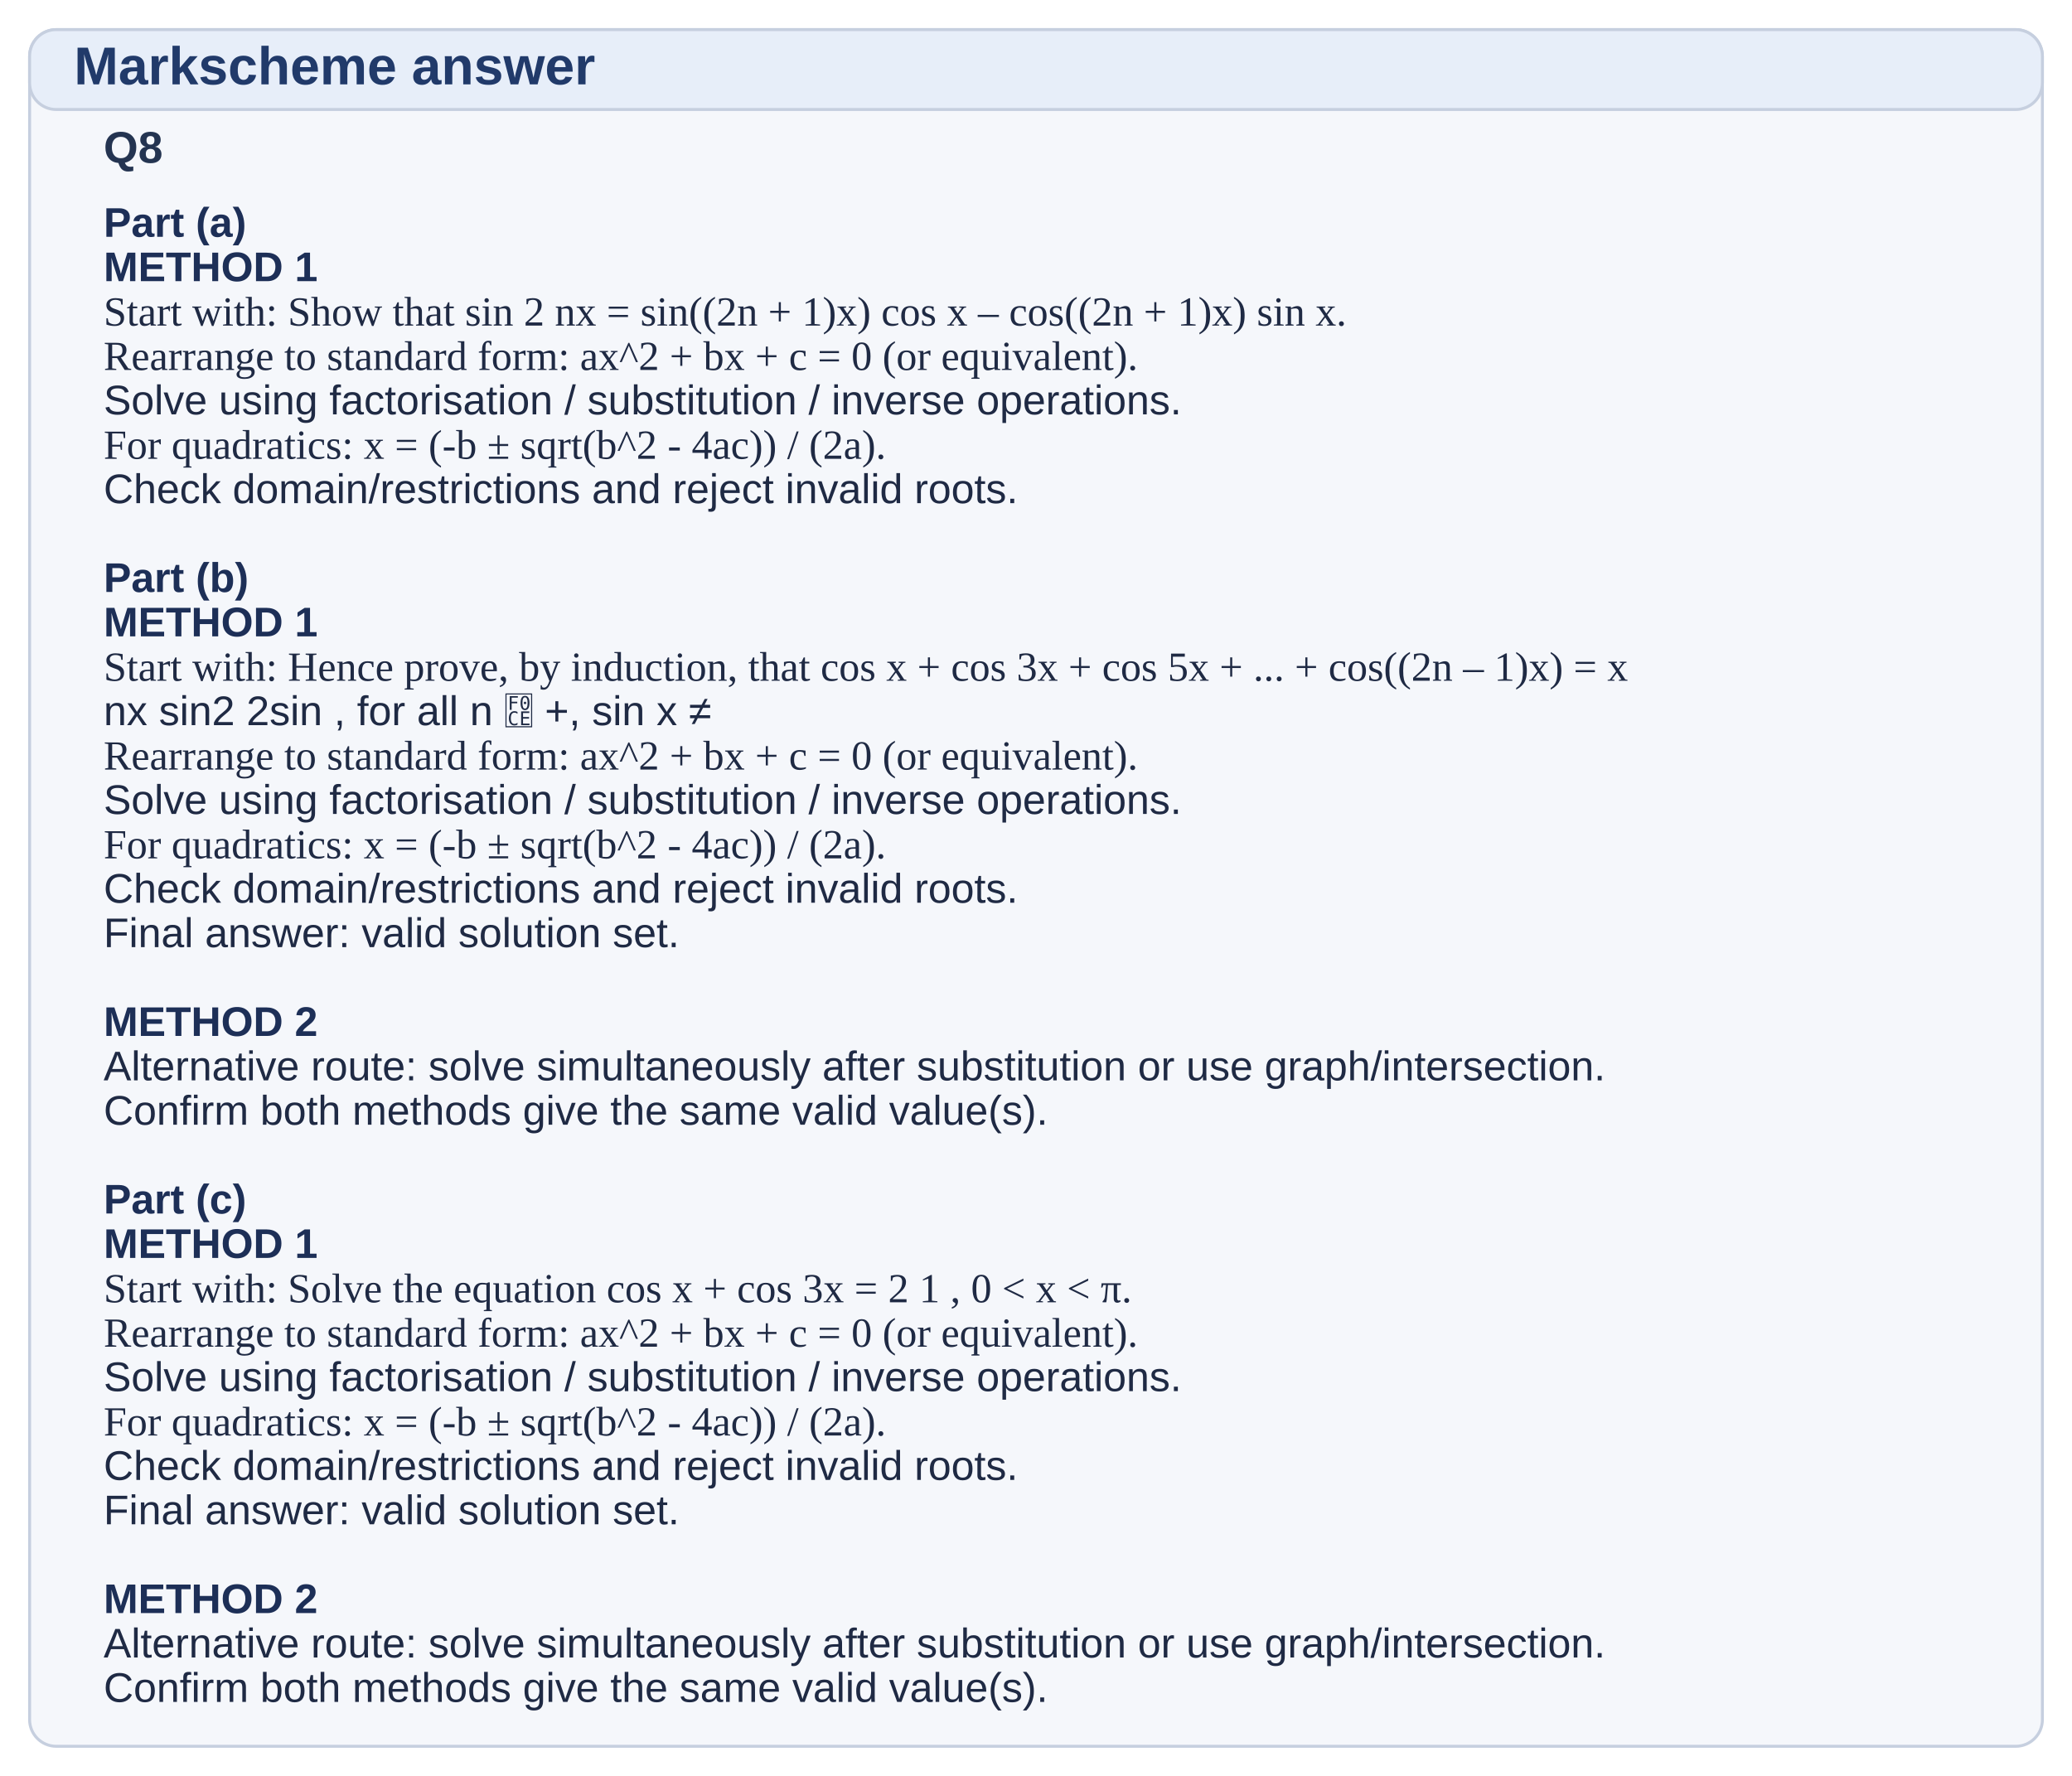
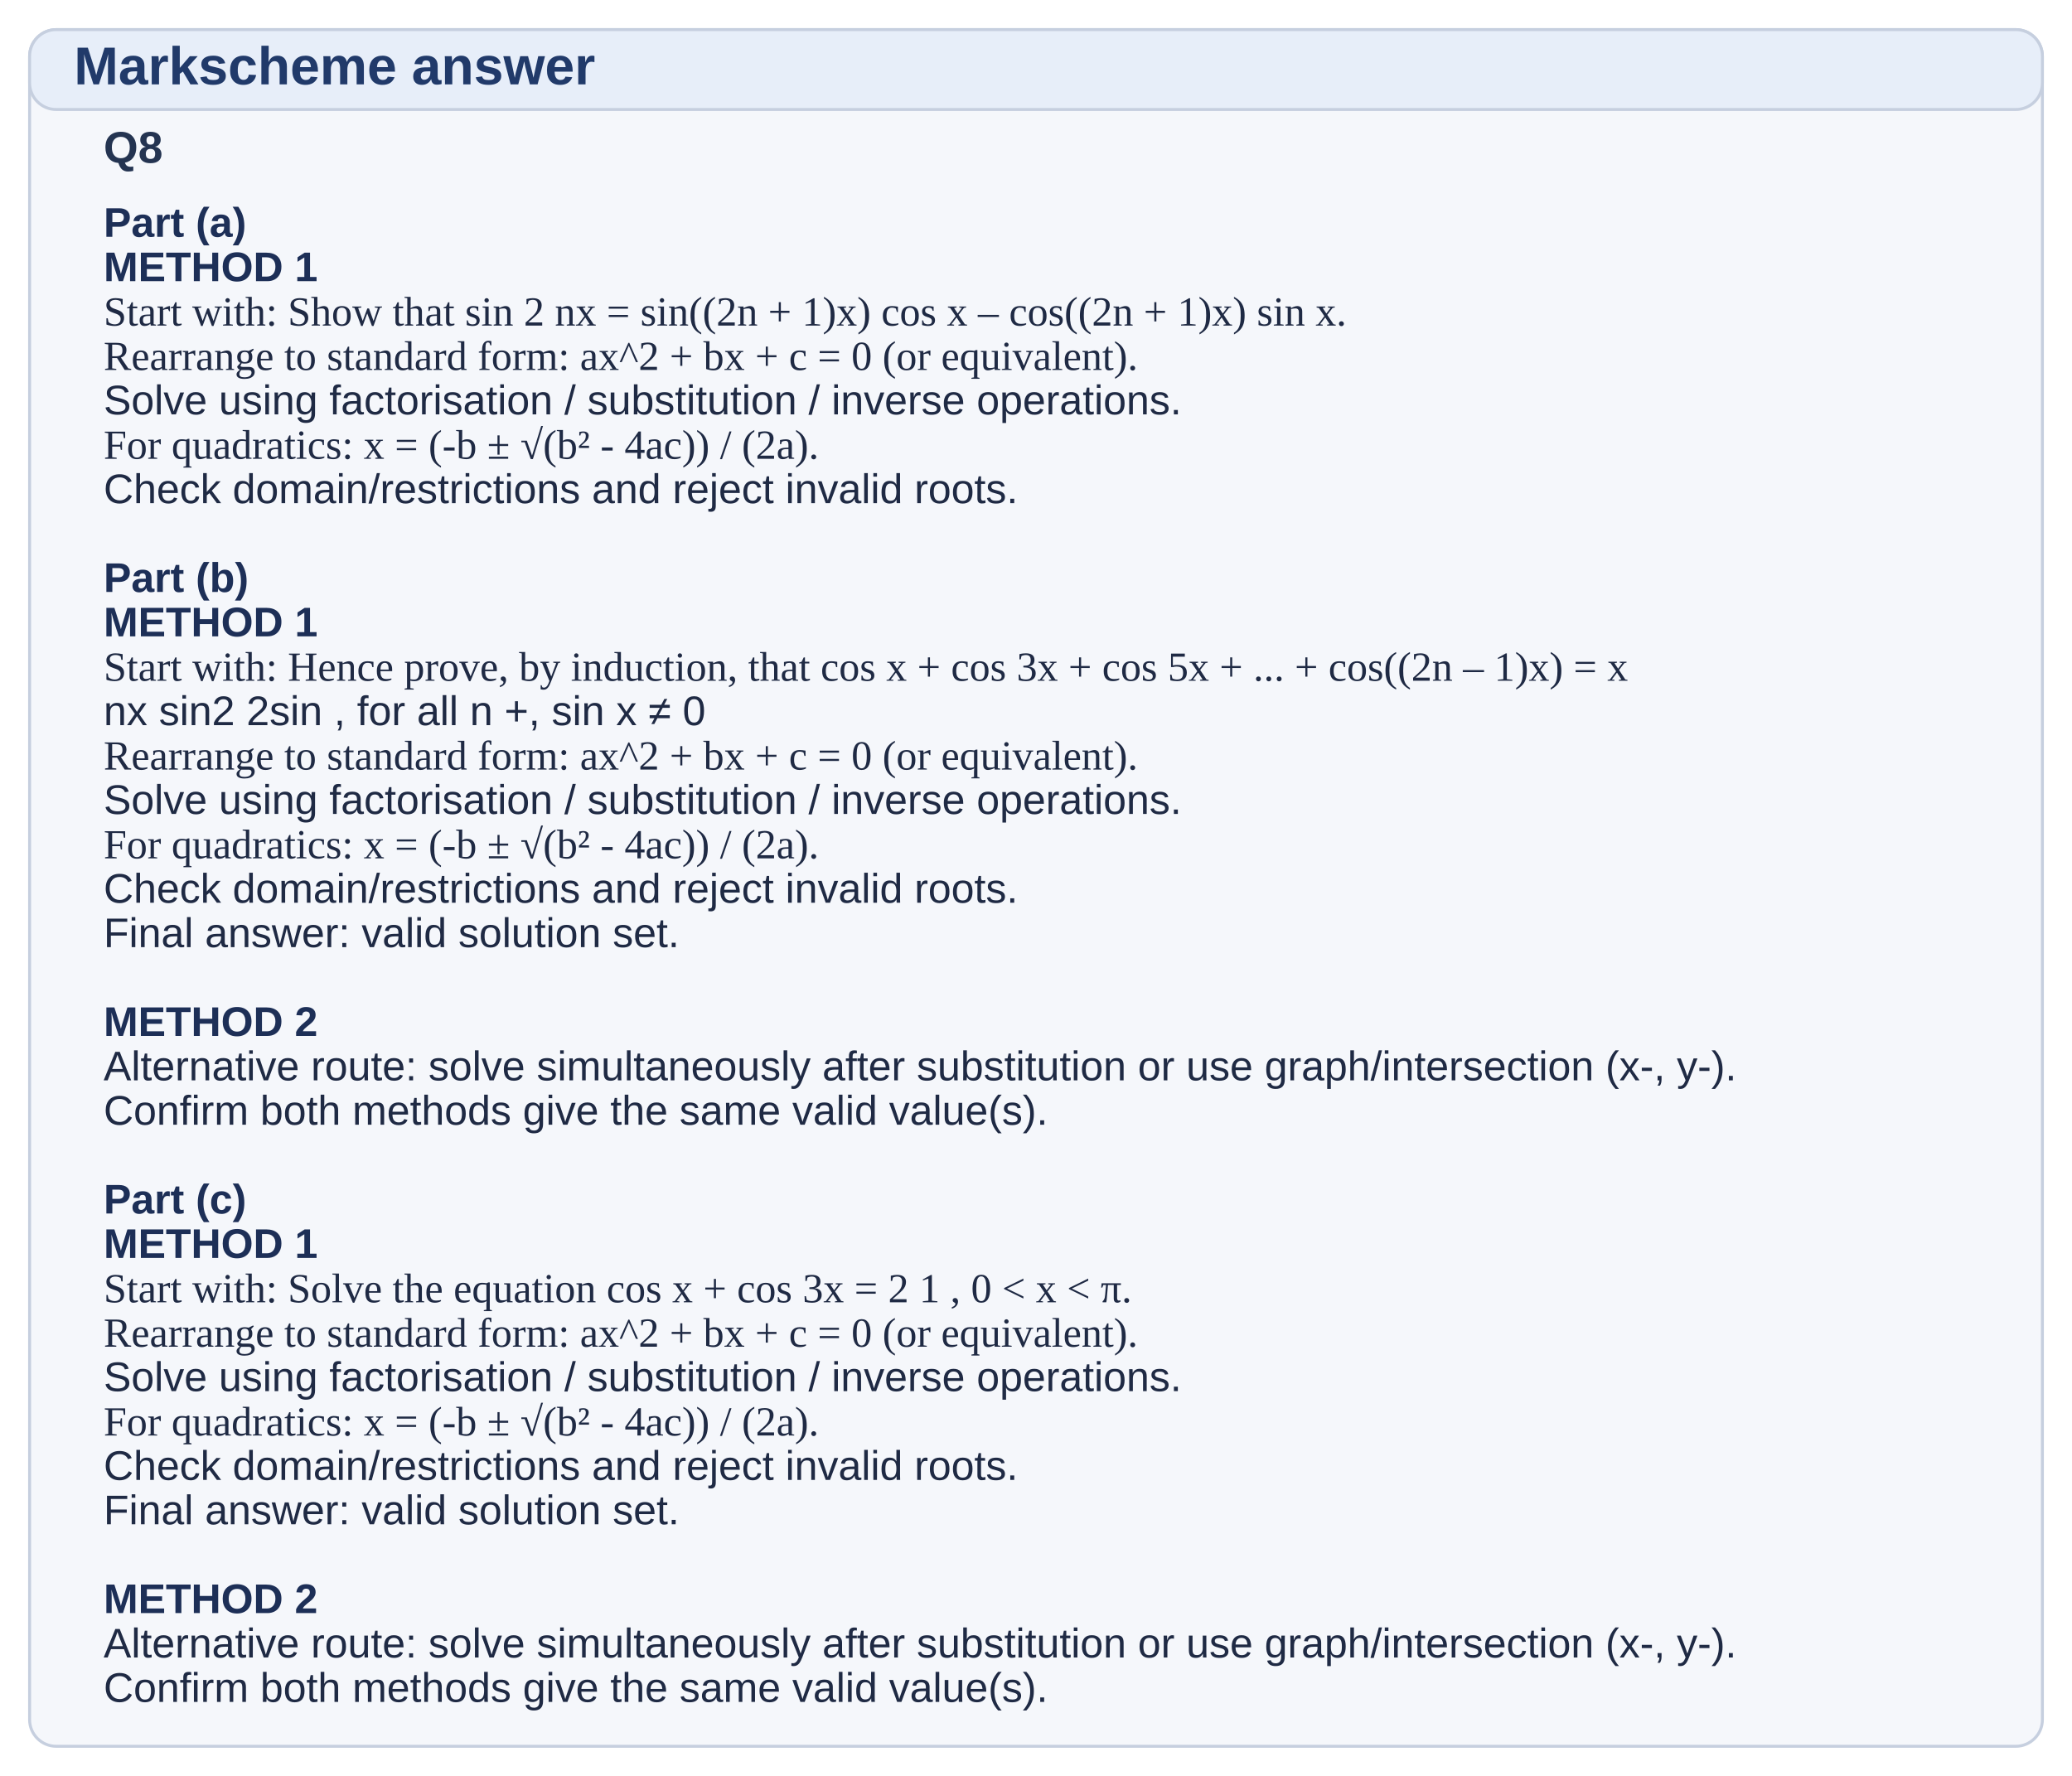
<svg xmlns="http://www.w3.org/2000/svg" width="1400" height="1200" viewBox="0 0 1400 1200">
  <rect x="20" y="20" width="1360" height="1160" rx="18" ry="18" fill="#f5f7fb" stroke="#c6cfdf" stroke-width="2" />
  <rect x="20" y="20" width="1360" height="54" rx="18" ry="18" fill="#e7eef9" stroke="#c6cfdf" stroke-width="2" />
  <text x="50" y="57" font-family="Arial, Helvetica, sans-serif" font-size="36" font-weight="700" fill="#213a6a">Markscheme answer</text>
  <text x="70" y="110" font-family="Arial, Helvetica, sans-serif" font-size="30" font-weight="700" fill="#243451">Q8</text>
  <text x="70" y="160" font-family="Arial, Helvetica, sans-serif" font-size="28" font-weight="700" fill="#1d2f57">Part (a)</text>
  <text x="70" y="190" font-family="Arial, Helvetica, sans-serif" font-size="28" font-weight="700" fill="#1d2f57">METHOD 1</text>
  <text x="70" y="220" font-family="Cambria Math, STIX Two Math, Times New Roman, serif" font-size="28" font-weight="500" fill="#1f2a44">Start with: Show that sin 2 nx = sin((2n + 1)x) cos x – cos((2n + 1)x) sin x.</text>
  <text x="70" y="250" font-family="Cambria Math, STIX Two Math, Times New Roman, serif" font-size="28" font-weight="500" fill="#1f2a44">Rearrange to standard form: ax^2 + bx + c = 0 (or equivalent).</text>
  <text x="70" y="280" font-family="Arial, Helvetica, sans-serif" font-size="28" font-weight="500" fill="#1f2a44">Solve using factorisation / substitution / inverse operations.</text>
-   <text x="70" y="310" font-family="Cambria Math, STIX Two Math, Times New Roman, serif" font-size="28" font-weight="500" fill="#1f2a44">For quadratics: x = (-b ± sqrt(b^2 - 4ac)) / (2a).</text>
+   <text x="70" y="310" font-family="Cambria Math, STIX Two Math, Times New Roman, serif" font-size="28" font-weight="500" fill="#1f2a44">For quadratics: x = (-b ± √(b² - 4ac)) / (2a).</text>
  <text x="70" y="340" font-family="Arial, Helvetica, sans-serif" font-size="28" font-weight="500" fill="#1f2a44">Check domain/restrictions and reject invalid roots.</text>
  <text x="70" y="370" font-family="Arial, Helvetica, sans-serif" font-size="28" font-weight="500" fill="#1f2a44"> </text>
  <text x="70" y="400" font-family="Arial, Helvetica, sans-serif" font-size="28" font-weight="700" fill="#1d2f57">Part (b)</text>
  <text x="70" y="430" font-family="Arial, Helvetica, sans-serif" font-size="28" font-weight="700" fill="#1d2f57">METHOD 1</text>
  <text x="70" y="460" font-family="Cambria Math, STIX Two Math, Times New Roman, serif" font-size="28" font-weight="500" fill="#1f2a44">Start with: Hence prove, by induction, that cos x + cos 3x + cos 5x + ... + cos((2n – 1)x) = x</text>
-   <text x="70" y="490" font-family="Arial, Helvetica, sans-serif" font-size="28" font-weight="500" fill="#1f2a44">nx sin2 2sin , for all n  +, sin x ≠</text>
+   <text x="70" y="490" font-family="Arial, Helvetica, sans-serif" font-size="28" font-weight="500" fill="#1f2a44">nx sin2 2sin , for all n +, sin x ≠ 0</text>
  <text x="70" y="520" font-family="Cambria Math, STIX Two Math, Times New Roman, serif" font-size="28" font-weight="500" fill="#1f2a44">Rearrange to standard form: ax^2 + bx + c = 0 (or equivalent).</text>
  <text x="70" y="550" font-family="Arial, Helvetica, sans-serif" font-size="28" font-weight="500" fill="#1f2a44">Solve using factorisation / substitution / inverse operations.</text>
-   <text x="70" y="580" font-family="Cambria Math, STIX Two Math, Times New Roman, serif" font-size="28" font-weight="500" fill="#1f2a44">For quadratics: x = (-b ± sqrt(b^2 - 4ac)) / (2a).</text>
+   <text x="70" y="580" font-family="Cambria Math, STIX Two Math, Times New Roman, serif" font-size="28" font-weight="500" fill="#1f2a44">For quadratics: x = (-b ± √(b² - 4ac)) / (2a).</text>
  <text x="70" y="610" font-family="Arial, Helvetica, sans-serif" font-size="28" font-weight="500" fill="#1f2a44">Check domain/restrictions and reject invalid roots.</text>
  <text x="70" y="640" font-family="Arial, Helvetica, sans-serif" font-size="28" font-weight="500" fill="#1f2a44">Final answer: valid solution set.</text>
  <text x="70" y="670" font-family="Arial, Helvetica, sans-serif" font-size="28" font-weight="500" fill="#1f2a44"> </text>
  <text x="70" y="700" font-family="Arial, Helvetica, sans-serif" font-size="28" font-weight="700" fill="#1d2f57">METHOD 2</text>
-   <text x="70" y="730" font-family="Arial, Helvetica, sans-serif" font-size="28" font-weight="500" fill="#1f2a44">Alternative route: solve simultaneously after substitution or use graph/intersection.</text>
+   <text x="70" y="730" font-family="Arial, Helvetica, sans-serif" font-size="28" font-weight="500" fill="#1f2a44">Alternative route: solve simultaneously after substitution or use graph/intersection (x-, y-).</text>
  <text x="70" y="760" font-family="Arial, Helvetica, sans-serif" font-size="28" font-weight="500" fill="#1f2a44">Confirm both methods give the same valid value(s).</text>
  <text x="70" y="790" font-family="Arial, Helvetica, sans-serif" font-size="28" font-weight="500" fill="#1f2a44"> </text>
  <text x="70" y="820" font-family="Arial, Helvetica, sans-serif" font-size="28" font-weight="700" fill="#1d2f57">Part (c)</text>
  <text x="70" y="850" font-family="Arial, Helvetica, sans-serif" font-size="28" font-weight="700" fill="#1d2f57">METHOD 1</text>
  <text x="70" y="880" font-family="Cambria Math, STIX Two Math, Times New Roman, serif" font-size="28" font-weight="500" fill="#1f2a44">Start with: Solve the equation cos x + cos 3x = 2 1 , 0 &lt; x &lt; π.</text>
  <text x="70" y="910" font-family="Cambria Math, STIX Two Math, Times New Roman, serif" font-size="28" font-weight="500" fill="#1f2a44">Rearrange to standard form: ax^2 + bx + c = 0 (or equivalent).</text>
  <text x="70" y="940" font-family="Arial, Helvetica, sans-serif" font-size="28" font-weight="500" fill="#1f2a44">Solve using factorisation / substitution / inverse operations.</text>
-   <text x="70" y="970" font-family="Cambria Math, STIX Two Math, Times New Roman, serif" font-size="28" font-weight="500" fill="#1f2a44">For quadratics: x = (-b ± sqrt(b^2 - 4ac)) / (2a).</text>
+   <text x="70" y="970" font-family="Cambria Math, STIX Two Math, Times New Roman, serif" font-size="28" font-weight="500" fill="#1f2a44">For quadratics: x = (-b ± √(b² - 4ac)) / (2a).</text>
  <text x="70" y="1000" font-family="Arial, Helvetica, sans-serif" font-size="28" font-weight="500" fill="#1f2a44">Check domain/restrictions and reject invalid roots.</text>
  <text x="70" y="1030" font-family="Arial, Helvetica, sans-serif" font-size="28" font-weight="500" fill="#1f2a44">Final answer: valid solution set.</text>
  <text x="70" y="1060" font-family="Arial, Helvetica, sans-serif" font-size="28" font-weight="500" fill="#1f2a44"> </text>
  <text x="70" y="1090" font-family="Arial, Helvetica, sans-serif" font-size="28" font-weight="700" fill="#1d2f57">METHOD 2</text>
-   <text x="70" y="1120" font-family="Arial, Helvetica, sans-serif" font-size="28" font-weight="500" fill="#1f2a44">Alternative route: solve simultaneously after substitution or use graph/intersection.</text>
+   <text x="70" y="1120" font-family="Arial, Helvetica, sans-serif" font-size="28" font-weight="500" fill="#1f2a44">Alternative route: solve simultaneously after substitution or use graph/intersection (x-, y-).</text>
  <text x="70" y="1150" font-family="Arial, Helvetica, sans-serif" font-size="28" font-weight="500" fill="#1f2a44">Confirm both methods give the same valid value(s).</text>
</svg>
